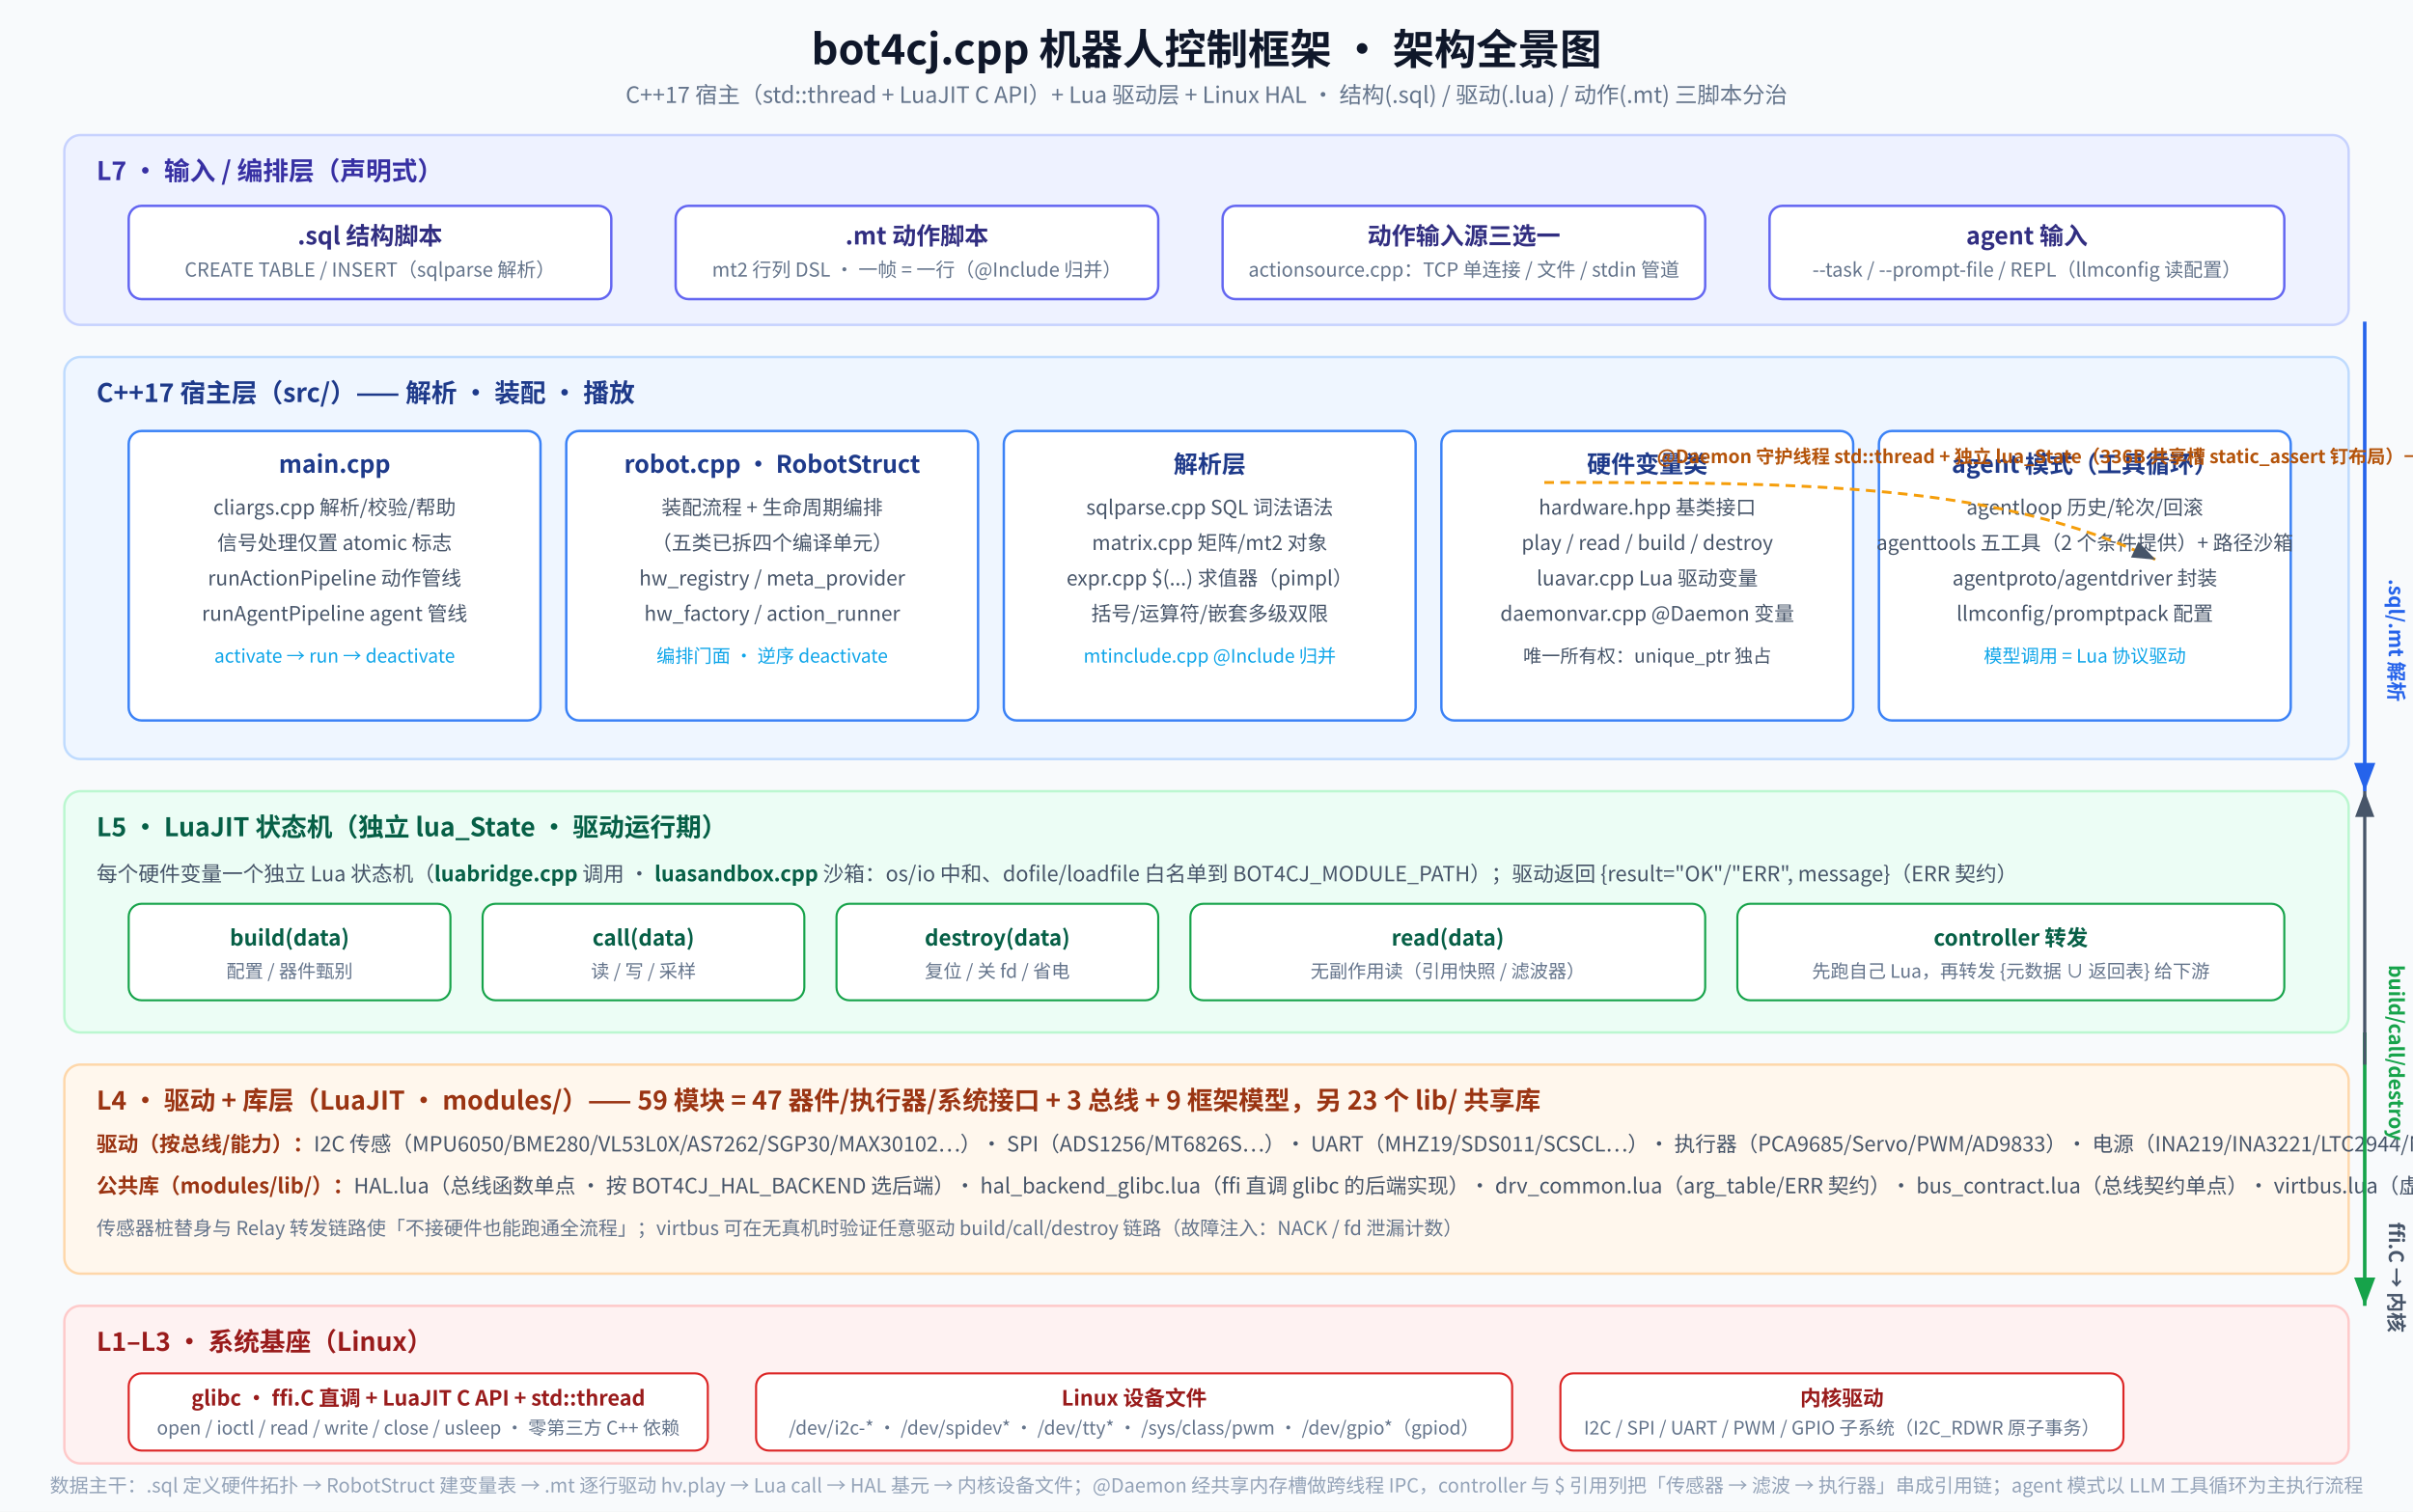
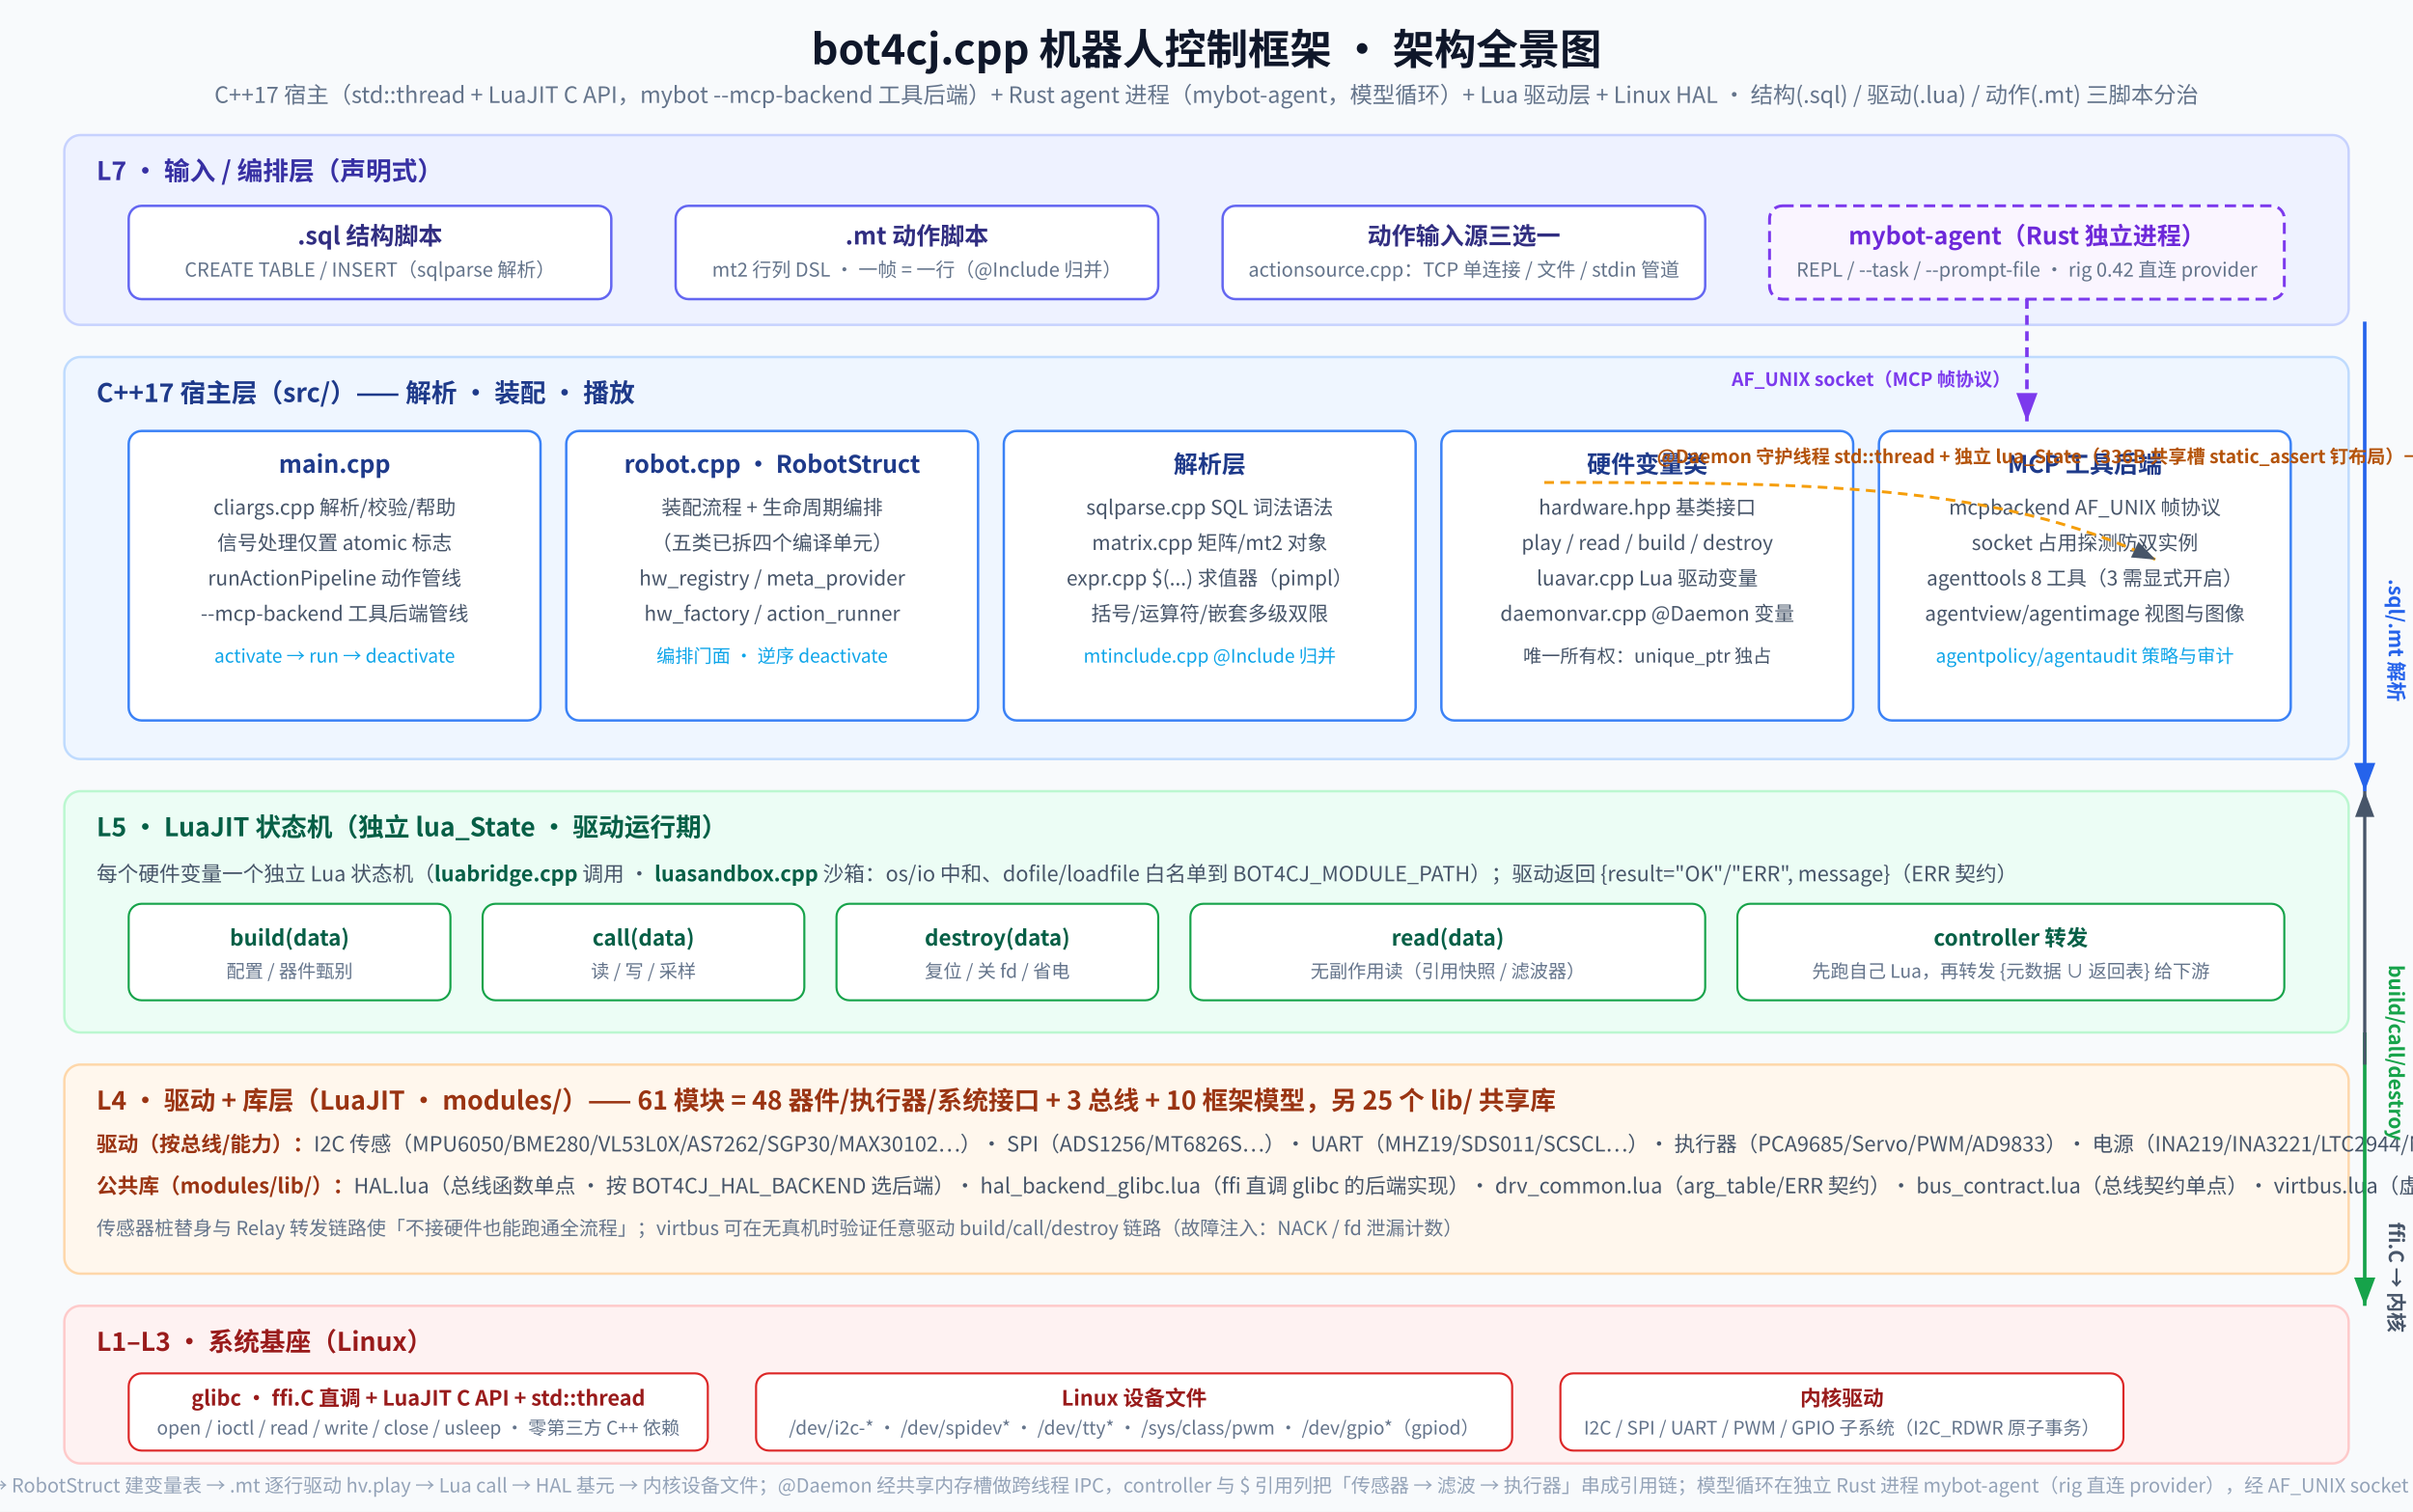
<svg xmlns="http://www.w3.org/2000/svg" width="1500" height="940" viewBox="0 0 1500 940" font-family="'Noto Sans CJK SC','WenQuanYi Micro Hei',sans-serif">
  <defs>
    <marker id="ah" markerWidth="10" markerHeight="10" refX="8" refY="3" orient="auto" markerUnits="strokeWidth">
      <path d="M0,0 L0,6 L8,3 z" fill="#475569" />
    </marker>
    <marker id="ahA" markerWidth="10" markerHeight="10" refX="8" refY="3" orient="auto" markerUnits="strokeWidth">
      <path d="M0,0 L0,6 L8,3 z" fill="#2563eb" />
    </marker>
    <marker id="ahG" markerWidth="10" markerHeight="10" refX="8" refY="3" orient="auto" markerUnits="strokeWidth">
      <path d="M0,0 L0,6 L8,3 z" fill="#16a34a" />
    </marker>
+     <marker id="ahP" markerWidth="10" markerHeight="10" refX="8" refY="3" orient="auto" markerUnits="strokeWidth">
+       <path d="M0,0 L0,6 L8,3 z" fill="#7c3aed" />
+     </marker>
  </defs>
  <rect x="0" y="0" width="1500" height="940" fill="#f8fafc" />
  <text x="750" y="40" text-anchor="middle" font-size="26" font-weight="700" fill="#0f172a">bot4cj.cpp 机器人控制框架 · 架构全景图</text>
-   <text x="750" y="64" text-anchor="middle" font-size="14" fill="#64748b">C++17 宿主（std::thread + LuaJIT C API）+ Lua 驱动层 + Linux HAL · 结构(.sql) / 驱动(.lua) / 动作(.mt) 三脚本分治</text>
+   <text x="750" y="64" text-anchor="middle" font-size="14" fill="#64748b">C++17 宿主（std::thread + LuaJIT C API，mybot --mcp-backend 工具后端）+ Rust agent 进程（mybot-agent，模型循环）+ Lua 驱动层 + Linux HAL · 结构(.sql) / 驱动(.lua) / 动作(.mt) 三脚本分治</text>
  <g>
    <rect x="40" y="84" width="1420" height="118" rx="10" fill="#eef2ff" stroke="#c7d2fe" stroke-width="1.5" />
    <text x="60" y="112" font-size="16" font-weight="700" fill="#3730a3">L7 · 输入 / 编排层（声明式）</text>
    <g>
      <rect x="80" y="128" width="300" height="58" rx="8" fill="#fff" stroke="#6366f1" stroke-width="1.5" />
      <text x="230" y="152" text-anchor="middle" font-size="15" font-weight="600" fill="#312e81">.sql 结构脚本</text>
      <text x="230" y="172" text-anchor="middle" font-size="12" fill="#64748b">CREATE TABLE / INSERT（sqlparse 解析）</text>
    </g>
    <g>
      <rect x="420" y="128" width="300" height="58" rx="8" fill="#fff" stroke="#6366f1" stroke-width="1.5" />
      <text x="570" y="152" text-anchor="middle" font-size="15" font-weight="600" fill="#312e81">.mt 动作脚本</text>
      <text x="570" y="172" text-anchor="middle" font-size="12" fill="#64748b">mt2 行列 DSL · 一帧 = 一行（@Include 归并）</text>
    </g>
    <g>
      <rect x="760" y="128" width="300" height="58" rx="8" fill="#fff" stroke="#6366f1" stroke-width="1.5" />
      <text x="910" y="152" text-anchor="middle" font-size="15" font-weight="600" fill="#312e81">动作输入源三选一</text>
      <text x="910" y="172" text-anchor="middle" font-size="12" fill="#64748b">actionsource.cpp：TCP 单连接 / 文件 / stdin 管道</text>
    </g>
    <g>
-       <rect x="1100" y="128" width="320" height="58" rx="8" fill="#fff" stroke="#6366f1" stroke-width="1.5" />
-       <text x="1260" y="152" text-anchor="middle" font-size="15" font-weight="600" fill="#312e81">agent 输入</text>
-       <text x="1260" y="172" text-anchor="middle" font-size="12" fill="#64748b">--task / --prompt-file / REPL（llmconfig 读配置）</text>
+       <rect x="1100" y="128" width="320" height="58" rx="8" fill="#faf5ff" stroke="#7c3aed" stroke-width="1.8" stroke-dasharray="7 4" />
+       <text x="1260" y="152" text-anchor="middle" font-size="15" font-weight="600" fill="#6d28d9">mybot-agent（Rust 独立进程）</text>
+       <text x="1260" y="172" text-anchor="middle" font-size="12" fill="#64748b">REPL / --task / --prompt-file · rig 0.42 直连 provider</text>
    </g>
  </g>
  <g>
    <rect x="40" y="222" width="1420" height="250" rx="10" fill="#eff6ff" stroke="#bfdbfe" stroke-width="1.5" />
    <text x="60" y="250" font-size="16" font-weight="700" fill="#1e3a8a">C++17 宿主层（src/）—— 解析 · 装配 · 播放</text>
    <g>
      <rect x="80" y="268" width="256" height="180" rx="8" fill="#fff" stroke="#3b82f6" stroke-width="1.5" />
      <text x="208" y="294" text-anchor="middle" font-size="15" font-weight="700" fill="#1e3a8a">main.cpp</text>
      <text x="208" y="320" text-anchor="middle" font-size="12.5" fill="#475569">cliargs.cpp 解析/校验/帮助</text>
      <text x="208" y="342" text-anchor="middle" font-size="12.5" fill="#475569">信号处理仅置 atomic 标志</text>
      <text x="208" y="364" text-anchor="middle" font-size="12.5" fill="#475569">runActionPipeline 动作管线</text>
-       <text x="208" y="386" text-anchor="middle" font-size="12.5" fill="#475569">runAgentPipeline agent 管线</text>
+       <text x="208" y="386" text-anchor="middle" font-size="12.5" fill="#475569">--mcp-backend 工具后端管线</text>
      <text x="208" y="412" text-anchor="middle" font-size="11.5" fill="#0ea5e9">activate → run → deactivate</text>
    </g>
    <g>
      <rect x="352" y="268" width="256" height="180" rx="8" fill="#fff" stroke="#3b82f6" stroke-width="1.5" />
      <text x="480" y="294" text-anchor="middle" font-size="15" font-weight="700" fill="#1e3a8a">robot.cpp · RobotStruct</text>
      <text x="480" y="320" text-anchor="middle" font-size="12.5" fill="#475569">装配流程 + 生命周期编排</text>
      <text x="480" y="342" text-anchor="middle" font-size="12.5" fill="#475569">（五类已拆四个编译单元）</text>
      <text x="480" y="364" text-anchor="middle" font-size="12.5" fill="#475569">hw_registry / meta_provider</text>
      <text x="480" y="386" text-anchor="middle" font-size="12.5" fill="#475569">hw_factory / action_runner</text>
      <text x="480" y="412" text-anchor="middle" font-size="11.5" fill="#0ea5e9">编排门面 · 逆序 deactivate</text>
    </g>
    <g>
      <rect x="624" y="268" width="256" height="180" rx="8" fill="#fff" stroke="#3b82f6" stroke-width="1.5" />
      <text x="752" y="294" text-anchor="middle" font-size="15" font-weight="700" fill="#1e3a8a">解析层</text>
      <text x="752" y="320" text-anchor="middle" font-size="12.5" fill="#475569">sqlparse.cpp SQL 词法语法</text>
      <text x="752" y="342" text-anchor="middle" font-size="12.5" fill="#475569">matrix.cpp 矩阵/mt2 对象</text>
      <text x="752" y="364" text-anchor="middle" font-size="12.5" fill="#475569">expr.cpp $(...) 求值器（pimpl）</text>
      <text x="752" y="386" text-anchor="middle" font-size="12.5" fill="#475569">括号/运算符/嵌套多级双限</text>
      <text x="752" y="412" text-anchor="middle" font-size="11.5" fill="#0ea5e9">mtinclude.cpp @Include 归并</text>
    </g>
    <g>
      <rect x="896" y="268" width="256" height="180" rx="8" fill="#fff" stroke="#3b82f6" stroke-width="1.5" />
      <text x="1024" y="294" text-anchor="middle" font-size="15" font-weight="700" fill="#1e3a8a">硬件变量类</text>
      <text x="1024" y="320" text-anchor="middle" font-size="12.5" fill="#475569">hardware.hpp 基类接口</text>
      <text x="1024" y="342" text-anchor="middle" font-size="12.5" fill="#475569">play / read / build / destroy</text>
      <text x="1024" y="364" text-anchor="middle" font-size="12.5" fill="#475569">luavar.cpp Lua 驱动变量</text>
      <text x="1024" y="386" text-anchor="middle" font-size="12.5" fill="#475569">daemonvar.cpp @Daemon 变量</text>
      <text x="1024" y="412" text-anchor="middle" font-size="11.5" fill="#475569">唯一所有权：unique_ptr 独占</text>
    </g>
    <g>
      <rect x="1168" y="268" width="256" height="180" rx="8" fill="#fff" stroke="#3b82f6" stroke-width="1.5" />
-       <text x="1296" y="294" text-anchor="middle" font-size="15" font-weight="700" fill="#1e3a8a">agent 模式（工具循环）</text>
-       <text x="1296" y="320" text-anchor="middle" font-size="12.5" fill="#475569">agentloop 历史/轮次/回滚</text>
-       <text x="1296" y="342" text-anchor="middle" font-size="12.5" fill="#475569">agenttools 五工具（2 个条件提供）+ 路径沙箱</text>
-       <text x="1296" y="364" text-anchor="middle" font-size="12.5" fill="#475569">agentproto/agentdriver 封装</text>
-       <text x="1296" y="386" text-anchor="middle" font-size="12.5" fill="#475569">llmconfig/promptpack 配置</text>
-       <text x="1296" y="412" text-anchor="middle" font-size="11.5" fill="#0ea5e9">模型调用 = Lua 协议驱动</text>
+       <text x="1296" y="294" text-anchor="middle" font-size="15" font-weight="700" fill="#1e3a8a">MCP 工具后端</text>
+       <text x="1296" y="320" text-anchor="middle" font-size="12.5" fill="#475569">mcpbackend AF_UNIX 帧协议</text>
+       <text x="1296" y="342" text-anchor="middle" font-size="12.5" fill="#475569">socket 占用探测防双实例</text>
+       <text x="1296" y="364" text-anchor="middle" font-size="12.5" fill="#475569">agenttools 8 工具（3 需显式开启）</text>
+       <text x="1296" y="386" text-anchor="middle" font-size="12.5" fill="#475569">agentview/agentimage 视图与图像</text>
+       <text x="1296" y="412" text-anchor="middle" font-size="11.5" fill="#0ea5e9">agentpolicy/agentaudit 策略与审计</text>
    </g>
  </g>
  <g>
    <rect x="40" y="492" width="1420" height="150" rx="10" fill="#ecfdf5" stroke="#bbf7d0" stroke-width="1.5" />
    <text x="60" y="520" font-size="16" font-weight="700" fill="#065f46">L5 · LuaJIT 状态机（独立 lua_State · 驱动运行期）</text>
    <text x="60" y="548" font-size="13" fill="#475569">每个硬件变量一个独立 Lua 状态机（<tspan font-weight="600" fill="#065f46">luabridge.cpp</tspan> 调用 · <tspan font-weight="600" fill="#065f46">luasandbox.cpp</tspan> 沙箱：os/io 中和、dofile/loadfile 白名单到 BOT4CJ_MODULE_PATH）；驱动返回 {result="OK"/"ERR", message}（ERR 契约）</text>
    <g>
      <rect x="80" y="562" width="200" height="60" rx="8" fill="#fff" stroke="#16a34a" stroke-width="1.3" />
      <text x="180" y="588" text-anchor="middle" font-size="13.5" font-weight="600" fill="#065f46">build(data)</text>
      <text x="180" y="608" text-anchor="middle" font-size="11.5" fill="#64748b">配置 / 器件甄别</text>
    </g>
    <g>
      <rect x="300" y="562" width="200" height="60" rx="8" fill="#fff" stroke="#16a34a" stroke-width="1.3" />
      <text x="400" y="588" text-anchor="middle" font-size="13.5" font-weight="600" fill="#065f46">call(data)</text>
      <text x="400" y="608" text-anchor="middle" font-size="11.5" fill="#64748b">读 / 写 / 采样</text>
    </g>
    <g>
      <rect x="520" y="562" width="200" height="60" rx="8" fill="#fff" stroke="#16a34a" stroke-width="1.3" />
      <text x="620" y="588" text-anchor="middle" font-size="13.5" font-weight="600" fill="#065f46">destroy(data)</text>
      <text x="620" y="608" text-anchor="middle" font-size="11.5" fill="#64748b">复位 / 关 fd / 省电</text>
    </g>
    <g>
      <rect x="740" y="562" width="320" height="60" rx="8" fill="#fff" stroke="#16a34a" stroke-width="1.3" />
      <text x="900" y="588" text-anchor="middle" font-size="13.5" font-weight="600" fill="#065f46">read(data)</text>
      <text x="900" y="608" text-anchor="middle" font-size="11.5" fill="#64748b">无副作用读（引用快照 / 滤波器）</text>
    </g>
    <g>
      <rect x="1080" y="562" width="340" height="60" rx="8" fill="#fff" stroke="#16a34a" stroke-width="1.3" />
      <text x="1250" y="588" text-anchor="middle" font-size="13.5" font-weight="600" fill="#065f46">controller 转发</text>
      <text x="1250" y="608" text-anchor="middle" font-size="11.5" fill="#64748b">先跑自己 Lua，再转发 {元数据 ∪ 返回表} 给下游</text>
    </g>
  </g>
  <g>
    <rect x="40" y="662" width="1420" height="130" rx="10" fill="#fff7ed" stroke="#fed7aa" stroke-width="1.5" />
-     <text x="60" y="690" font-size="16" font-weight="700" fill="#9a3412">L4 · 驱动 + 库层（LuaJIT · modules/）—— 59 模块 = 47 器件/执行器/系统接口 + 3 总线 + 9 框架模型，另 23 个 lib/ 共享库</text>
+     <text x="60" y="690" font-size="16" font-weight="700" fill="#9a3412">L4 · 驱动 + 库层（LuaJIT · modules/）—— 61 模块 = 48 器件/执行器/系统接口 + 3 总线 + 10 框架模型，另 25 个 lib/ 共享库</text>
    <text x="60" y="716" font-size="13" fill="#475569">
-       <tspan font-weight="600" fill="#9a3412">驱动（按总线/能力）：</tspan>I2C 传感（MPU6050/BME280/VL53L0X/AS7262/SGP30/MAX30102…）· SPI（ADS1256/MT6826S…）· UART（MHZ19/SDS011/SCSCL…）· 执行器（PCA9685/Servo/PWM/AD9833）· 电源（INA219/INA3221/LTC2944/MAX17043）· Camera（V4L2 + MJPEG）· LLM 协议（LlmOpenAI/LlmDeepSeek）· 框架（I2C/SPI/UART/Relay/Monitor/dummy）</text>
+       <tspan font-weight="600" fill="#9a3412">驱动（按总线/能力）：</tspan>I2C 传感（MPU6050/BME280/VL53L0X/AS7262/SGP30/MAX30102…）· SPI（ADS1256/MT6826S…）· UART（MHZ19/SDS011/SCSCL…）· 执行器（PCA9685/Servo/PWM/AD9833）· 电源（INA219/INA3221/LTC2944/MAX17043）· Camera（V4L2 + MJPEG）· Speaker（ALSA 音频输出）· LLM 协议（LlmOpenAI/LlmDeepSeek/LlmAnthropic）· 框架（I2C/SPI/UART/Relay/Monitor/dummy）</text>
    <text x="60" y="742" font-size="13" fill="#475569">
-       <tspan font-weight="600" fill="#9a3412">公共库（modules/lib/）：</tspan>HAL.lua（总线函数单点 · 按 BOT4CJ_HAL_BACKEND 选后端）· hal_backend_glibc.lua（ffi 直调 glibc 的后端实现）· drv_common.lua（arg_table/ERR 契约）· bus_contract.lua（总线契约单点）· virtbus.lua（虚拟总线桩替身）· sensor_daemon.lua（万能采样 chunk）· mpath.lua · ema/kalman/fft/nn.lua · llm_http + llm_wire_*.lua（ffi 直驱 libcurl，连接跨轮复用）· mjpeg_frame.lua · utf8.lua · daemon_tid/probe.lua（注：bitcompat.lua 在 modules/ 顶层，不在 lib/）</text>
+       <tspan font-weight="600" fill="#9a3412">公共库（modules/lib/）：</tspan>HAL.lua（总线函数单点 · 按 BOT4CJ_HAL_BACKEND 选后端）· hal_backend_glibc.lua（ffi 直调 glibc 的后端实现）· drv_common.lua（arg_table/ERR 契约）· bus_contract.lua（总线契约单点）· virtbus.lua（虚拟总线桩替身）· sensor_daemon.lua（万能采样 chunk）· mpath.lua · ema/kalman/fft/nn.lua · asound.lua（ALSA ffi）· llm_http + llm_wire_*.lua（ffi 直驱 libcurl，连接跨轮复用）· mjpeg_frame.lua · utf8.lua · daemon_tid/probe.lua（注：bitcompat.lua 在 modules/ 顶层，不在 lib/）</text>
    <text x="60" y="768" font-size="12" fill="#64748b">传感器桩替身与 Relay 转发链路使「不接硬件也能跑通全流程」；virtbus 可在无真机时验证任意驱动 build/call/destroy 链路（故障注入：NACK / fd 泄漏计数）</text>
  </g>
  <g>
    <rect x="40" y="812" width="1420" height="98" rx="10" fill="#fef2f2" stroke="#fecaca" stroke-width="1.5" />
    <text x="60" y="840" font-size="16" font-weight="700" fill="#991b1b">L1–L3 · 系统基座（Linux）</text>
    <g>
      <rect x="80" y="854" width="360" height="48" rx="8" fill="#fff" stroke="#dc2626" stroke-width="1.3" />
      <text x="260" y="874" text-anchor="middle" font-size="13" font-weight="600" fill="#991b1b">glibc · ffi.C 直调 + LuaJIT C API + std::thread</text>
      <text x="260" y="892" text-anchor="middle" font-size="11.5" fill="#64748b">open / ioctl / read / write / close / usleep · 零第三方 C++ 依赖</text>
    </g>
    <g>
      <rect x="470" y="854" width="470" height="48" rx="8" fill="#fff" stroke="#dc2626" stroke-width="1.3" />
      <text x="705" y="874" text-anchor="middle" font-size="13" font-weight="600" fill="#991b1b">Linux 设备文件</text>
      <text x="705" y="892" text-anchor="middle" font-size="11.5" fill="#64748b">/dev/i2c-* · /dev/spidev* · /dev/tty* · /sys/class/pwm · /dev/gpio*（gpiod）</text>
    </g>
    <g>
      <rect x="970" y="854" width="350" height="48" rx="8" fill="#fff" stroke="#dc2626" stroke-width="1.3" />
      <text x="1145" y="874" text-anchor="middle" font-size="13" font-weight="600" fill="#991b1b">内核驱动</text>
      <text x="1145" y="892" text-anchor="middle" font-size="11.5" fill="#64748b">I2C / SPI / UART / PWM / GPIO 子系统（I2C_RDWR 原子事务）</text>
    </g>
  </g>
  <g stroke="#2563eb" stroke-width="2.2" fill="none" marker-end="url(#ahA)">
    <path d="M1470 200 L1470 492" />
  </g>
+   <g stroke="#7c3aed" stroke-width="2.2" stroke-dasharray="6 4" fill="none" marker-end="url(#ahP)">
+     <path d="M1260 186 L1260 262" />
+   </g>
+   <text x="1250" y="240" text-anchor="end" font-size="11.5" fill="#7c3aed" font-weight="600">AF_UNIX socket（MCP 帧协议）</text>
  <g stroke="#16a34a" stroke-width="2.2" fill="none" marker-end="url(#ahG)">
    <path d="M1470 642 L1470 812" />
  </g>
  <g stroke="#475569" stroke-width="2" fill="none" marker-end="url(#ah)">
    <path d="M1470 662 L1470 492" />
  </g>
  <text x="1485" y="360" font-size="12.5" fill="#2563eb" font-weight="600" transform="rotate(90 1485 360)">.sql/.mt 解析</text>
  <text x="1485" y="600" font-size="12.5" fill="#16a34a" font-weight="600" transform="rotate(90 1485 600)">build/call/destroy</text>
  <text x="1485" y="760" font-size="12.5" fill="#475569" font-weight="600" transform="rotate(90 1485 760)">ffi.C → 内核</text>
  <g stroke="#f59e0b" stroke-width="1.8" stroke-dasharray="6 4" fill="none" marker-end="url(#ah)">
    <path d="M960 300 C 1120 300 1240 300 1340 348" />
  </g>
  <text x="1030" y="288" font-size="11.5" fill="#b45309" font-weight="600">@Daemon 守护线程 std::thread + 独立 lua_State（336B 共享槽 static_assert 钉布局）→ 主线程 play() 加锁读槽</text>
-   <text x="750" y="928" text-anchor="middle" font-size="12" fill="#94a3b8">数据主干：.sql 定义硬件拓扑 → RobotStruct 建变量表 → .mt 逐行驱动 hv.play → Lua call → HAL 基元 → 内核设备文件；@Daemon 经共享内存槽做跨线程 IPC，controller 与 $ 引用列把「传感器 → 滤波 → 执行器」串成引用链；agent 模式以 LLM 工具循环为主执行流程</text>
+   <text x="750" y="928" text-anchor="middle" font-size="12" fill="#94a3b8">数据主干：.sql 定义硬件拓扑 → RobotStruct 建变量表 → .mt 逐行驱动 hv.play → Lua call → HAL 基元 → 内核设备文件；@Daemon 经共享内存槽做跨线程 IPC，controller 与 $ 引用列把「传感器 → 滤波 → 执行器」串成引用链；模型循环在独立 Rust 进程 mybot-agent（rig 直连 provider），经 AF_UNIX socket 调用 C++ 宿主的 MCP 工具后端</text>
</svg>
